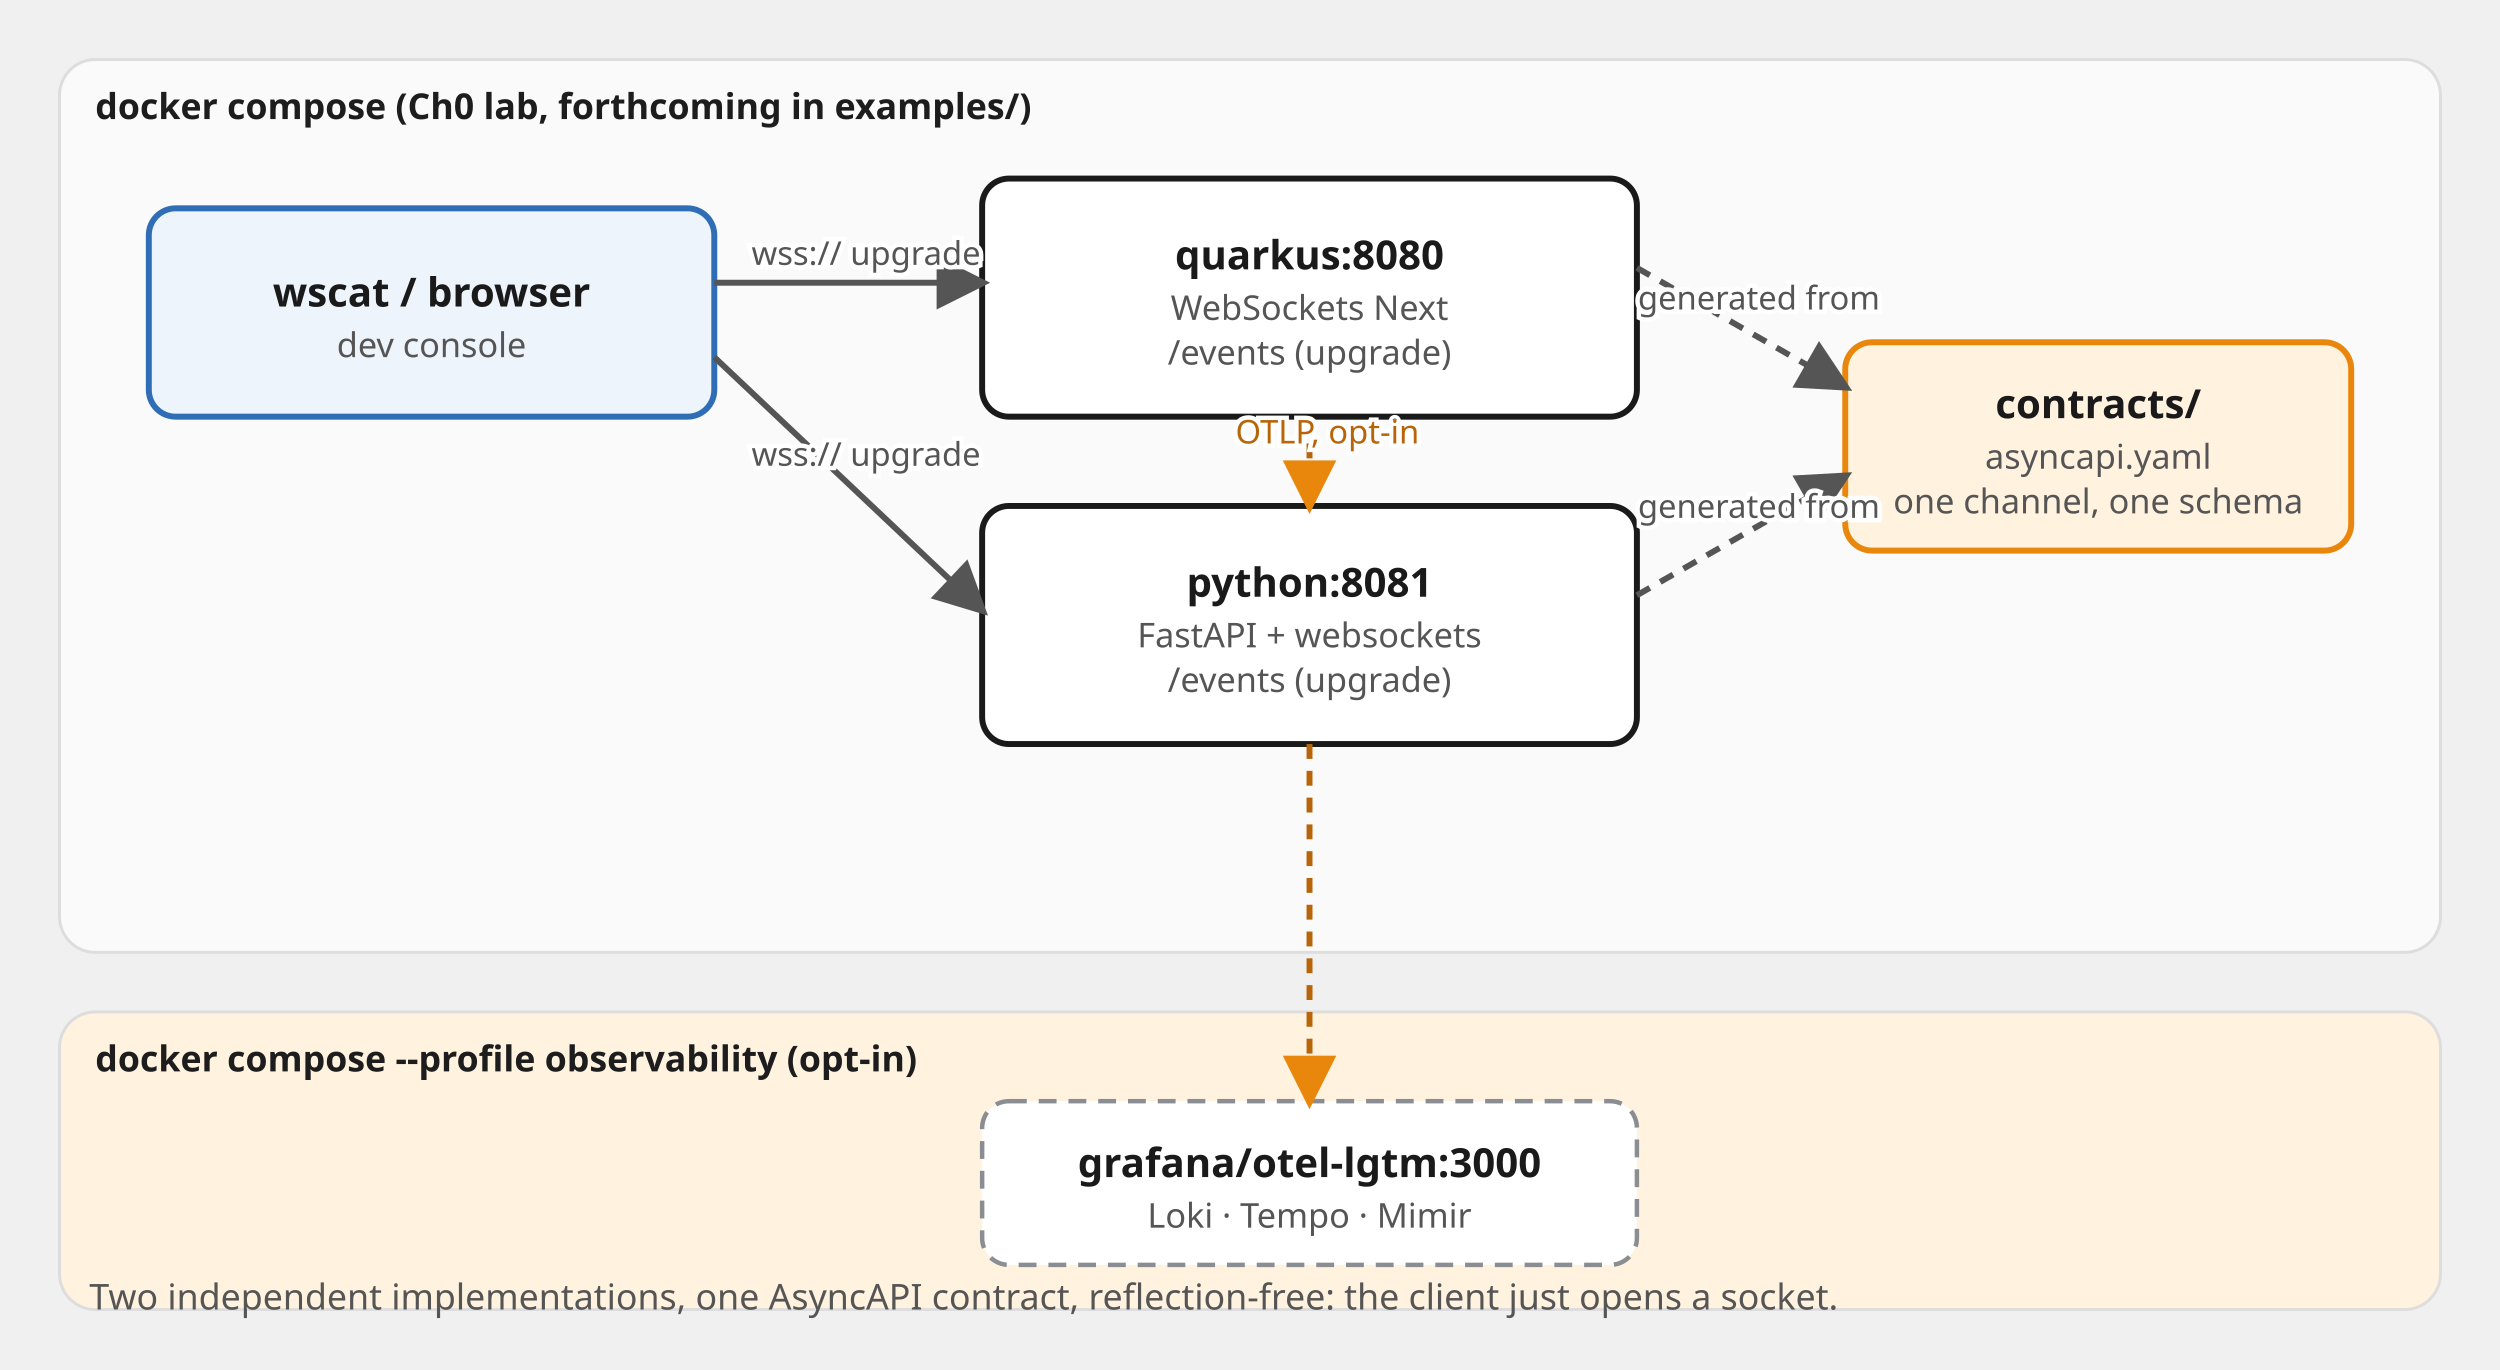
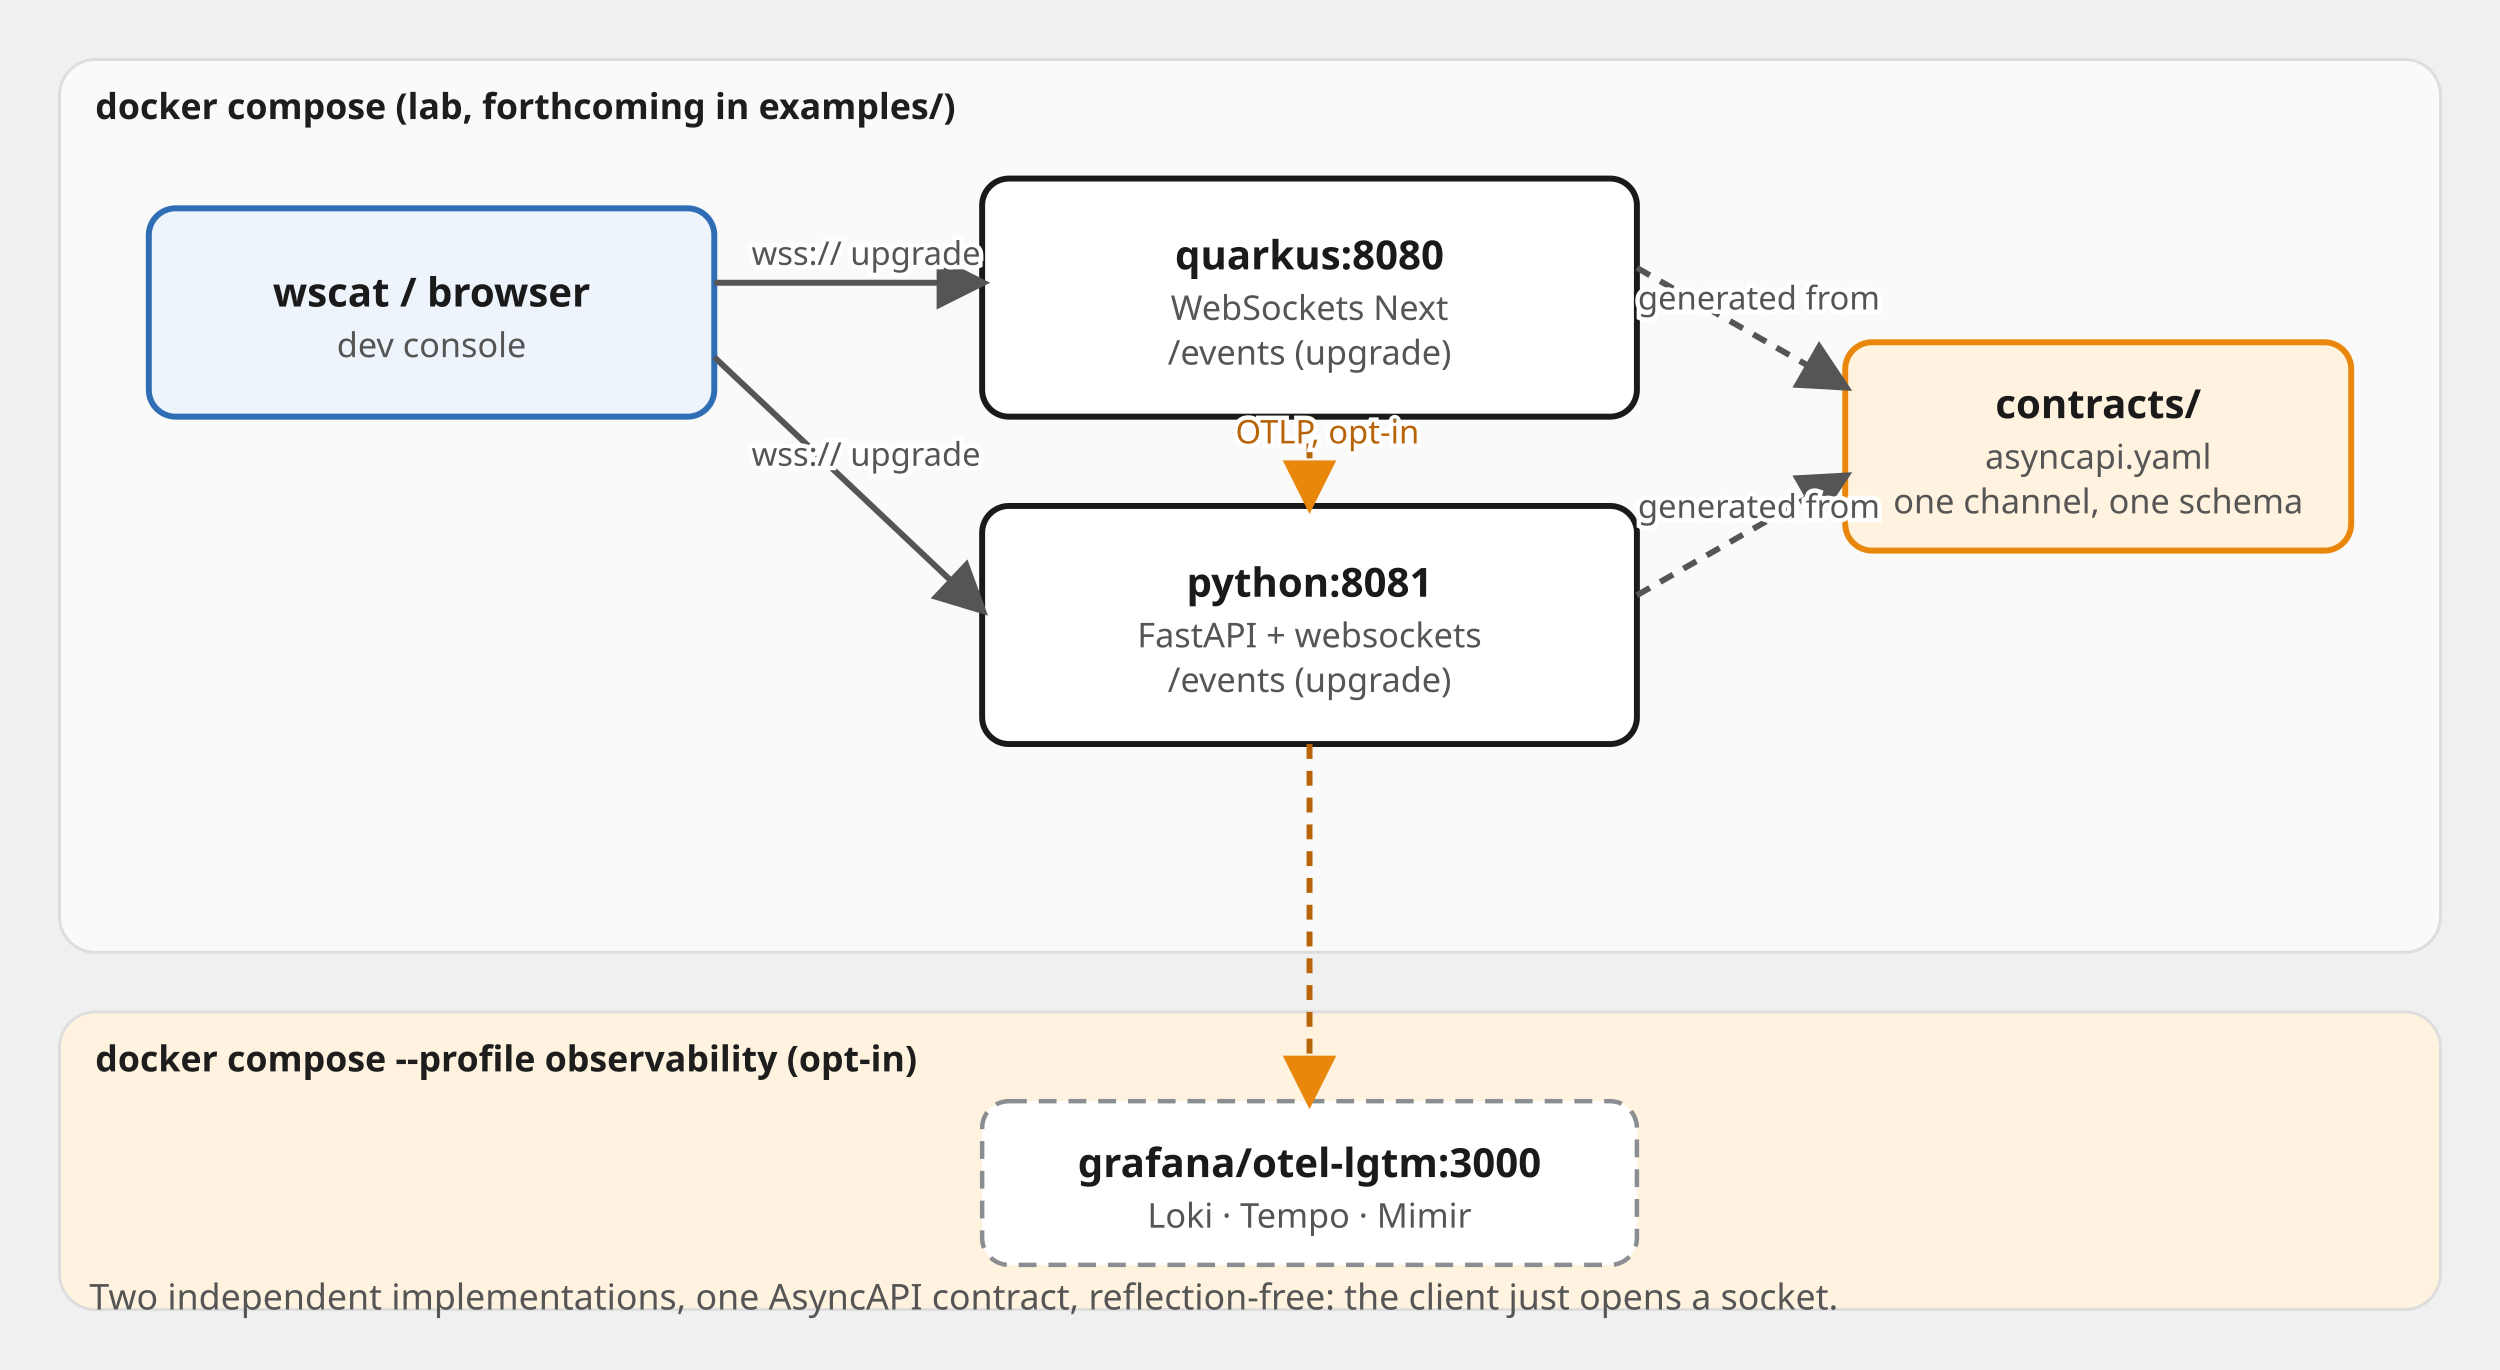
<svg xmlns="http://www.w3.org/2000/svg" viewBox="0 0 840 460" font-family="'Red Hat Text', system-ui, sans-serif" role="img">
  <defs>
    <marker id="a" viewBox="0 0 10 10" refX="8.5" refY="5" markerWidth="9" markerHeight="9" orient="auto-start-reverse">
      <path d="M0,0 L10,5 L0,10 z" fill="#555" />
    </marker>
    <marker id="am" viewBox="0 0 10 10" refX="8.5" refY="5" markerWidth="9" markerHeight="9" orient="auto-start-reverse">
      <path d="M0,0 L10,5 L0,10 z" fill="#e8870c" />
    </marker>
  </defs>
  <rect x="20" y="20" width="800" height="300" rx="12" fill="#fafafa" stroke="#ddd" />
-   <text x="32" y="40" font-size="12" font-weight="700" fill="#1d1d1d">docker compose (Ch0 lab, forthcoming in examples/)</text>
+   <text x="32" y="40" font-size="12" font-weight="700" fill="#1d1d1d">docker compose (lab, forthcoming in examples/)</text>
  <rect x="20" y="340" width="800" height="100" rx="12" fill="#fff3e0" stroke="#ddd" />
  <text x="32" y="360" font-size="12" font-weight="700" fill="#1d1d1d">docker compose --profile observability (opt-in)</text>
  <rect x="50" y="70" width="190" height="70" rx="9" fill="#eef4fb" stroke="#2f6db5" stroke-width="2" />
  <text x="145.0" y="103.0" font-size="13.5" font-weight="700" fill="#1a1a1a" text-anchor="middle">wscat / browser</text>
  <text x="145.0" y="120.0" font-size="11.5" fill="#555555" text-anchor="middle">dev console</text>
  <rect x="330" y="60" width="220" height="80" rx="9" fill="#ffffff" stroke="#1a1a1a" stroke-width="2" />
  <text x="440.0" y="90.5" font-size="13.5" font-weight="700" fill="#1a1a1a" text-anchor="middle">quarkus:8080</text>
  <text x="440.0" y="107.5" font-size="11.5" fill="#555555" text-anchor="middle">WebSockets Next</text>
  <text x="440.0" y="122.5" font-size="11.5" fill="#555555" text-anchor="middle">/events (upgrade)</text>
  <rect x="330" y="170" width="220" height="80" rx="9" fill="#ffffff" stroke="#1a1a1a" stroke-width="2" />
  <text x="440.0" y="200.5" font-size="13.5" font-weight="700" fill="#1a1a1a" text-anchor="middle">python:8081</text>
  <text x="440.0" y="217.5" font-size="11.5" fill="#555555" text-anchor="middle">FastAPI + websockets</text>
  <text x="440.0" y="232.5" font-size="11.5" fill="#555555" text-anchor="middle">/events (upgrade)</text>
  <rect x="620" y="115" width="170" height="70" rx="9" fill="#fff3e0" stroke="#e8870c" stroke-width="2" />
  <text x="705.0" y="140.5" font-size="13.5" font-weight="700" fill="#1a1a1a" text-anchor="middle">contracts/</text>
  <text x="705.0" y="157.5" font-size="11.5" fill="#555555" text-anchor="middle">asyncapi.yaml</text>
  <text x="705.0" y="172.5" font-size="11.5" fill="#555555" text-anchor="middle">one channel, one schema</text>
  <rect x="330" y="370" width="220" height="55" rx="9" fill="#ffffff" stroke="#8a8d91" stroke-width="1.5" stroke-dasharray="6 4" />
  <text x="440.0" y="395.5" font-size="13.5" font-weight="700" fill="#1a1a1a" text-anchor="middle">grafana/otel-lgtm:3000</text>
  <text x="440.0" y="412.5" font-size="11.5" fill="#555555" text-anchor="middle">Loki · Tempo · Mimir</text>
  <path d="M240,95 L330,95" fill="none" stroke="#555" stroke-width="2" marker-end="url(#a)" />
  <text x="291.0" y="89.0" font-size="11" fill="#ffffff" stroke="#ffffff" stroke-width="3" paint-order="stroke" text-anchor="middle">wss:// upgrade</text>
  <text x="291.0" y="89.0" font-size="11" fill="#555" text-anchor="middle">wss:// upgrade</text>
  <path d="M240,120 L330,205" fill="none" stroke="#555" stroke-width="2" marker-end="url(#a)" />
  <text x="291.0" y="156.5" font-size="11" fill="#ffffff" stroke="#ffffff" stroke-width="3" paint-order="stroke" text-anchor="middle">wss:// upgrade</text>
  <text x="291.0" y="156.5" font-size="11" fill="#555" text-anchor="middle">wss:// upgrade</text>
  <path d="M550,90 L620,130" fill="none" stroke="#555" stroke-width="2" stroke-dasharray="5 4" marker-end="url(#a)" />
  <text x="591.0" y="104.0" font-size="11" fill="#ffffff" stroke="#ffffff" stroke-width="3" paint-order="stroke" text-anchor="middle">generated from</text>
  <text x="591.0" y="104.0" font-size="11" fill="#555" text-anchor="middle">generated from</text>
  <path d="M550,200 L620,160" fill="none" stroke="#555" stroke-width="2" stroke-dasharray="5 4" marker-end="url(#a)" />
  <text x="591.0" y="174.0" font-size="11" fill="#ffffff" stroke="#ffffff" stroke-width="3" paint-order="stroke" text-anchor="middle">generated from</text>
  <text x="591.0" y="174.0" font-size="11" fill="#555" text-anchor="middle">generated from</text>
  <path d="M440,140 L440,170" fill="none" stroke="#b8650a" stroke-width="2" stroke-dasharray="5 4" marker-end="url(#am)" />
  <text x="446.0" y="149.0" font-size="11" fill="#ffffff" stroke="#ffffff" stroke-width="3" paint-order="stroke" text-anchor="middle">OTLP, opt-in</text>
  <text x="446.0" y="149.0" font-size="11" fill="#b8650a" text-anchor="middle">OTLP, opt-in</text>
  <path d="M440,250 L440,370" fill="none" stroke="#b8650a" stroke-width="2" stroke-dasharray="5 4" marker-end="url(#am)" />
  <text x="30" y="440" font-size="12" fill="#555555" text-anchor="start">Two independent implementations, one AsyncAPI contract, reflection-free: the client just opens a socket.</text>
</svg>
